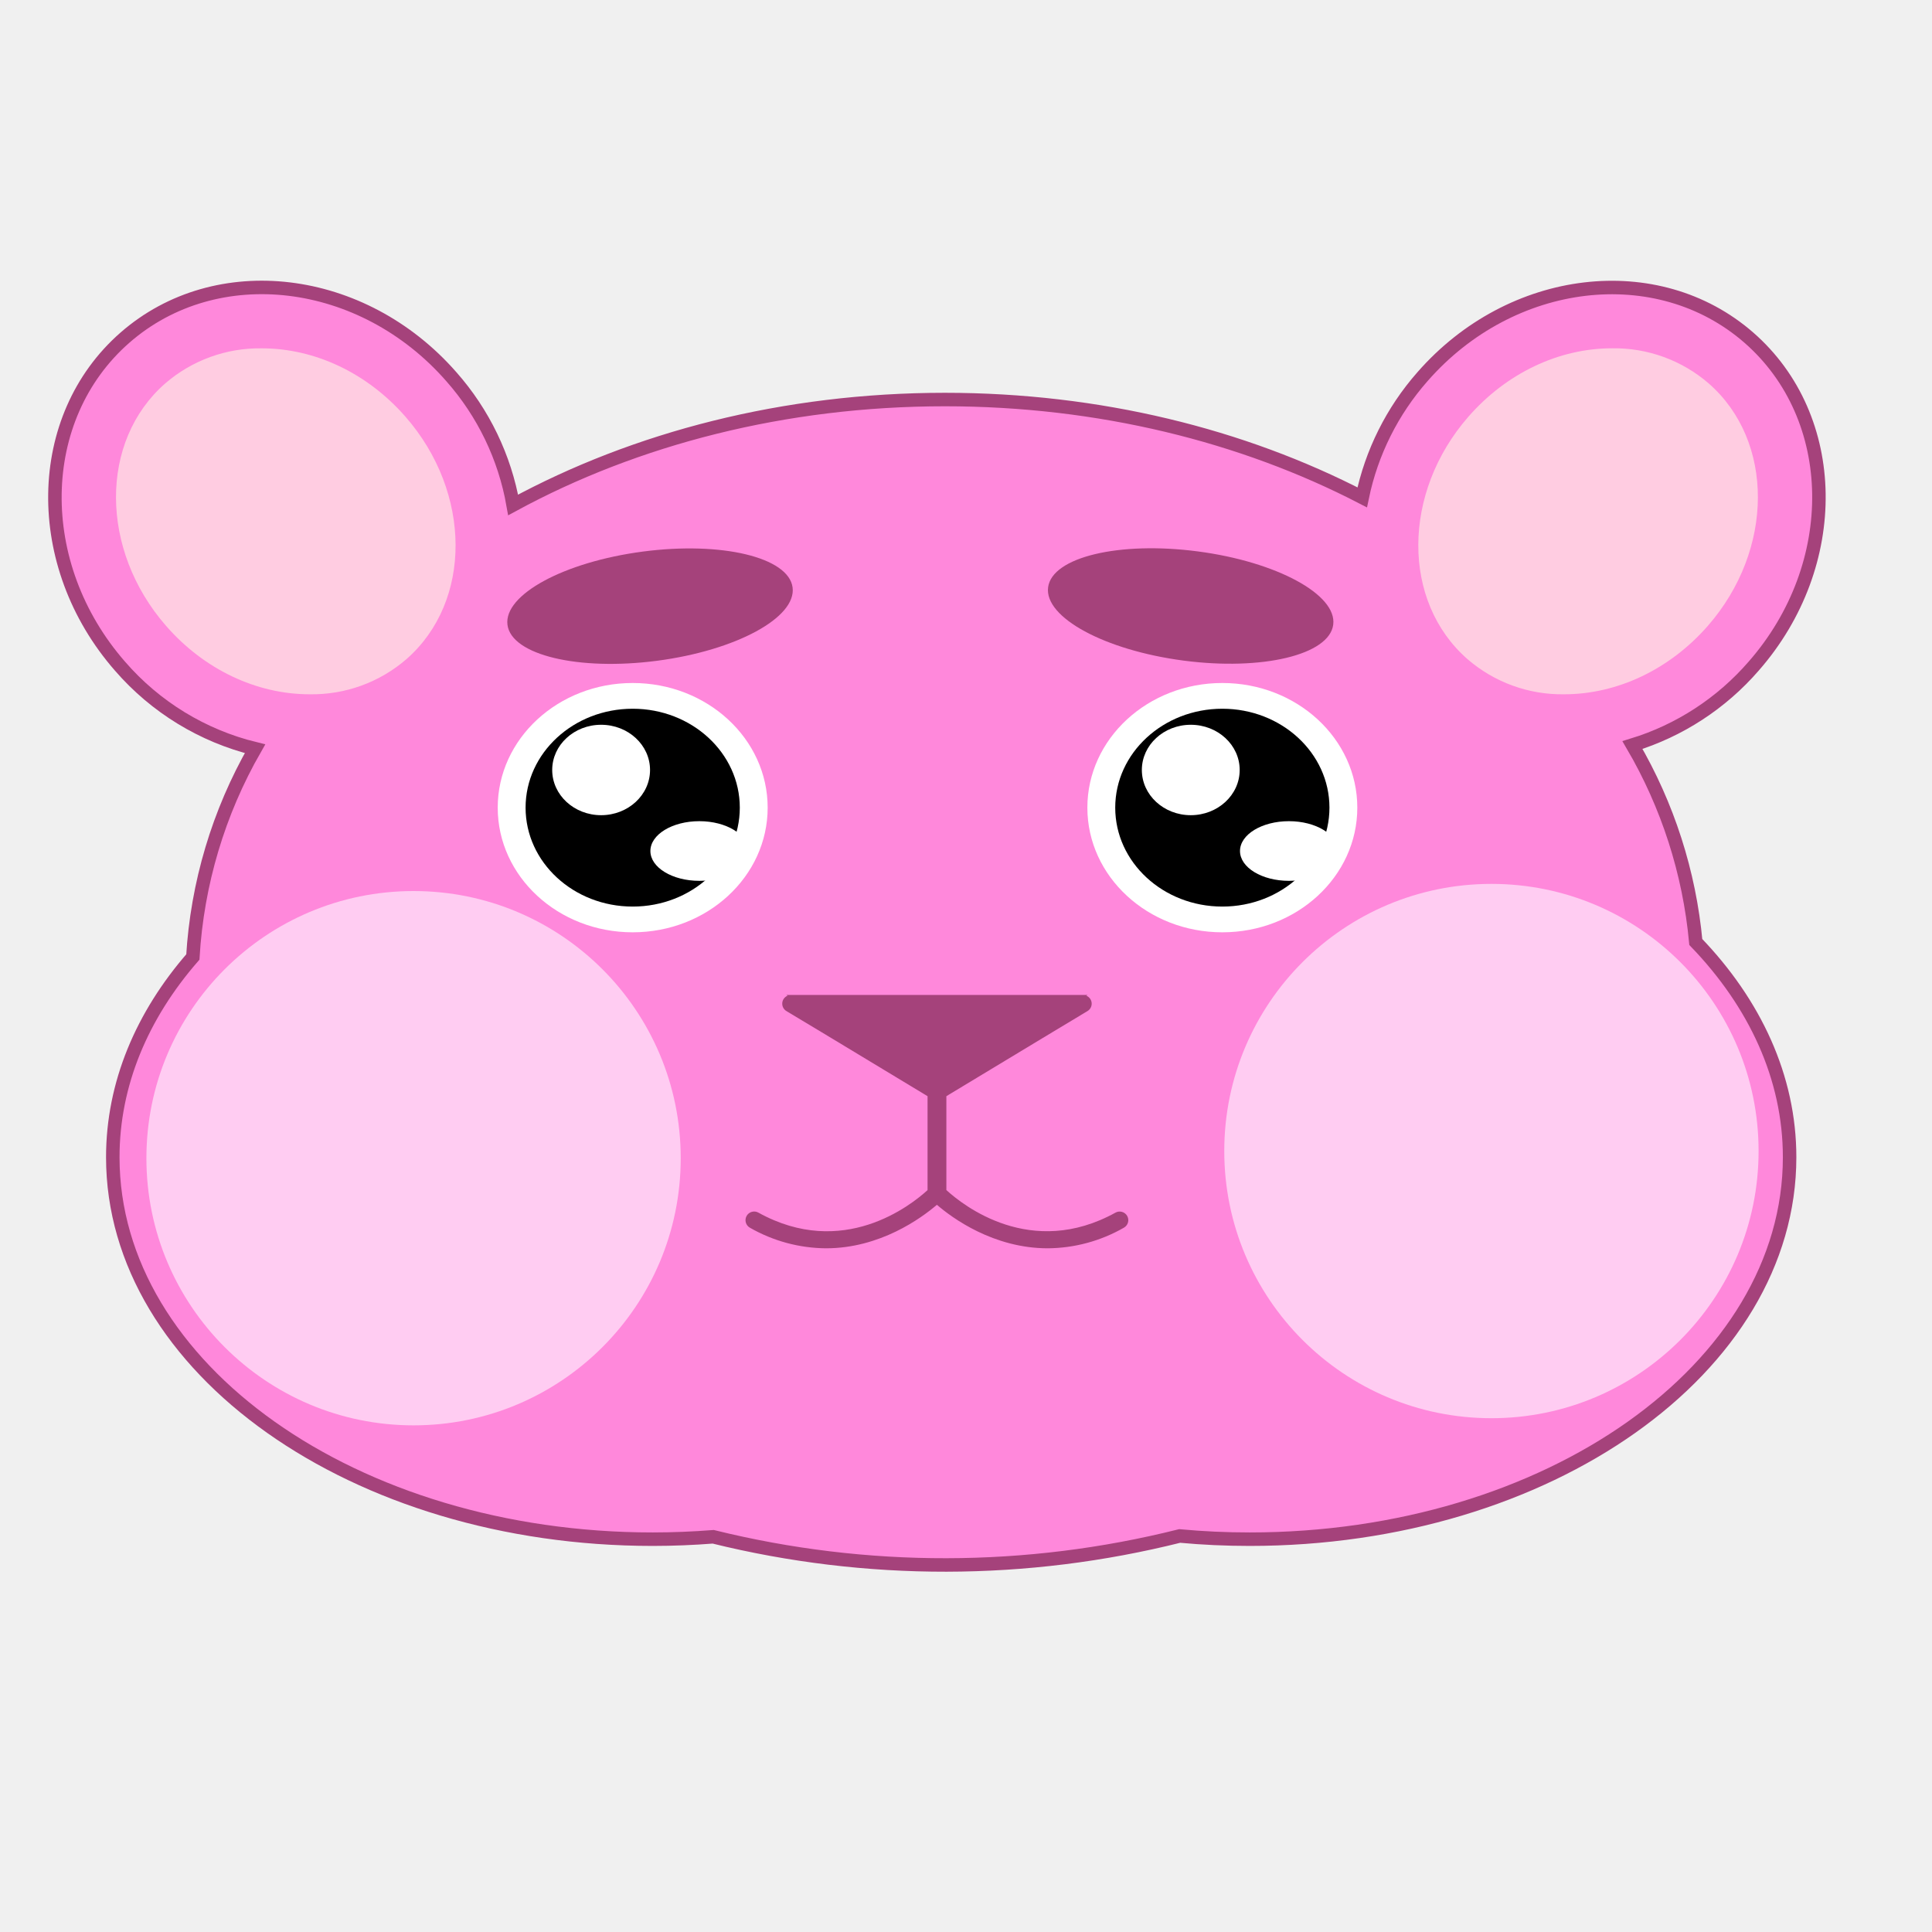
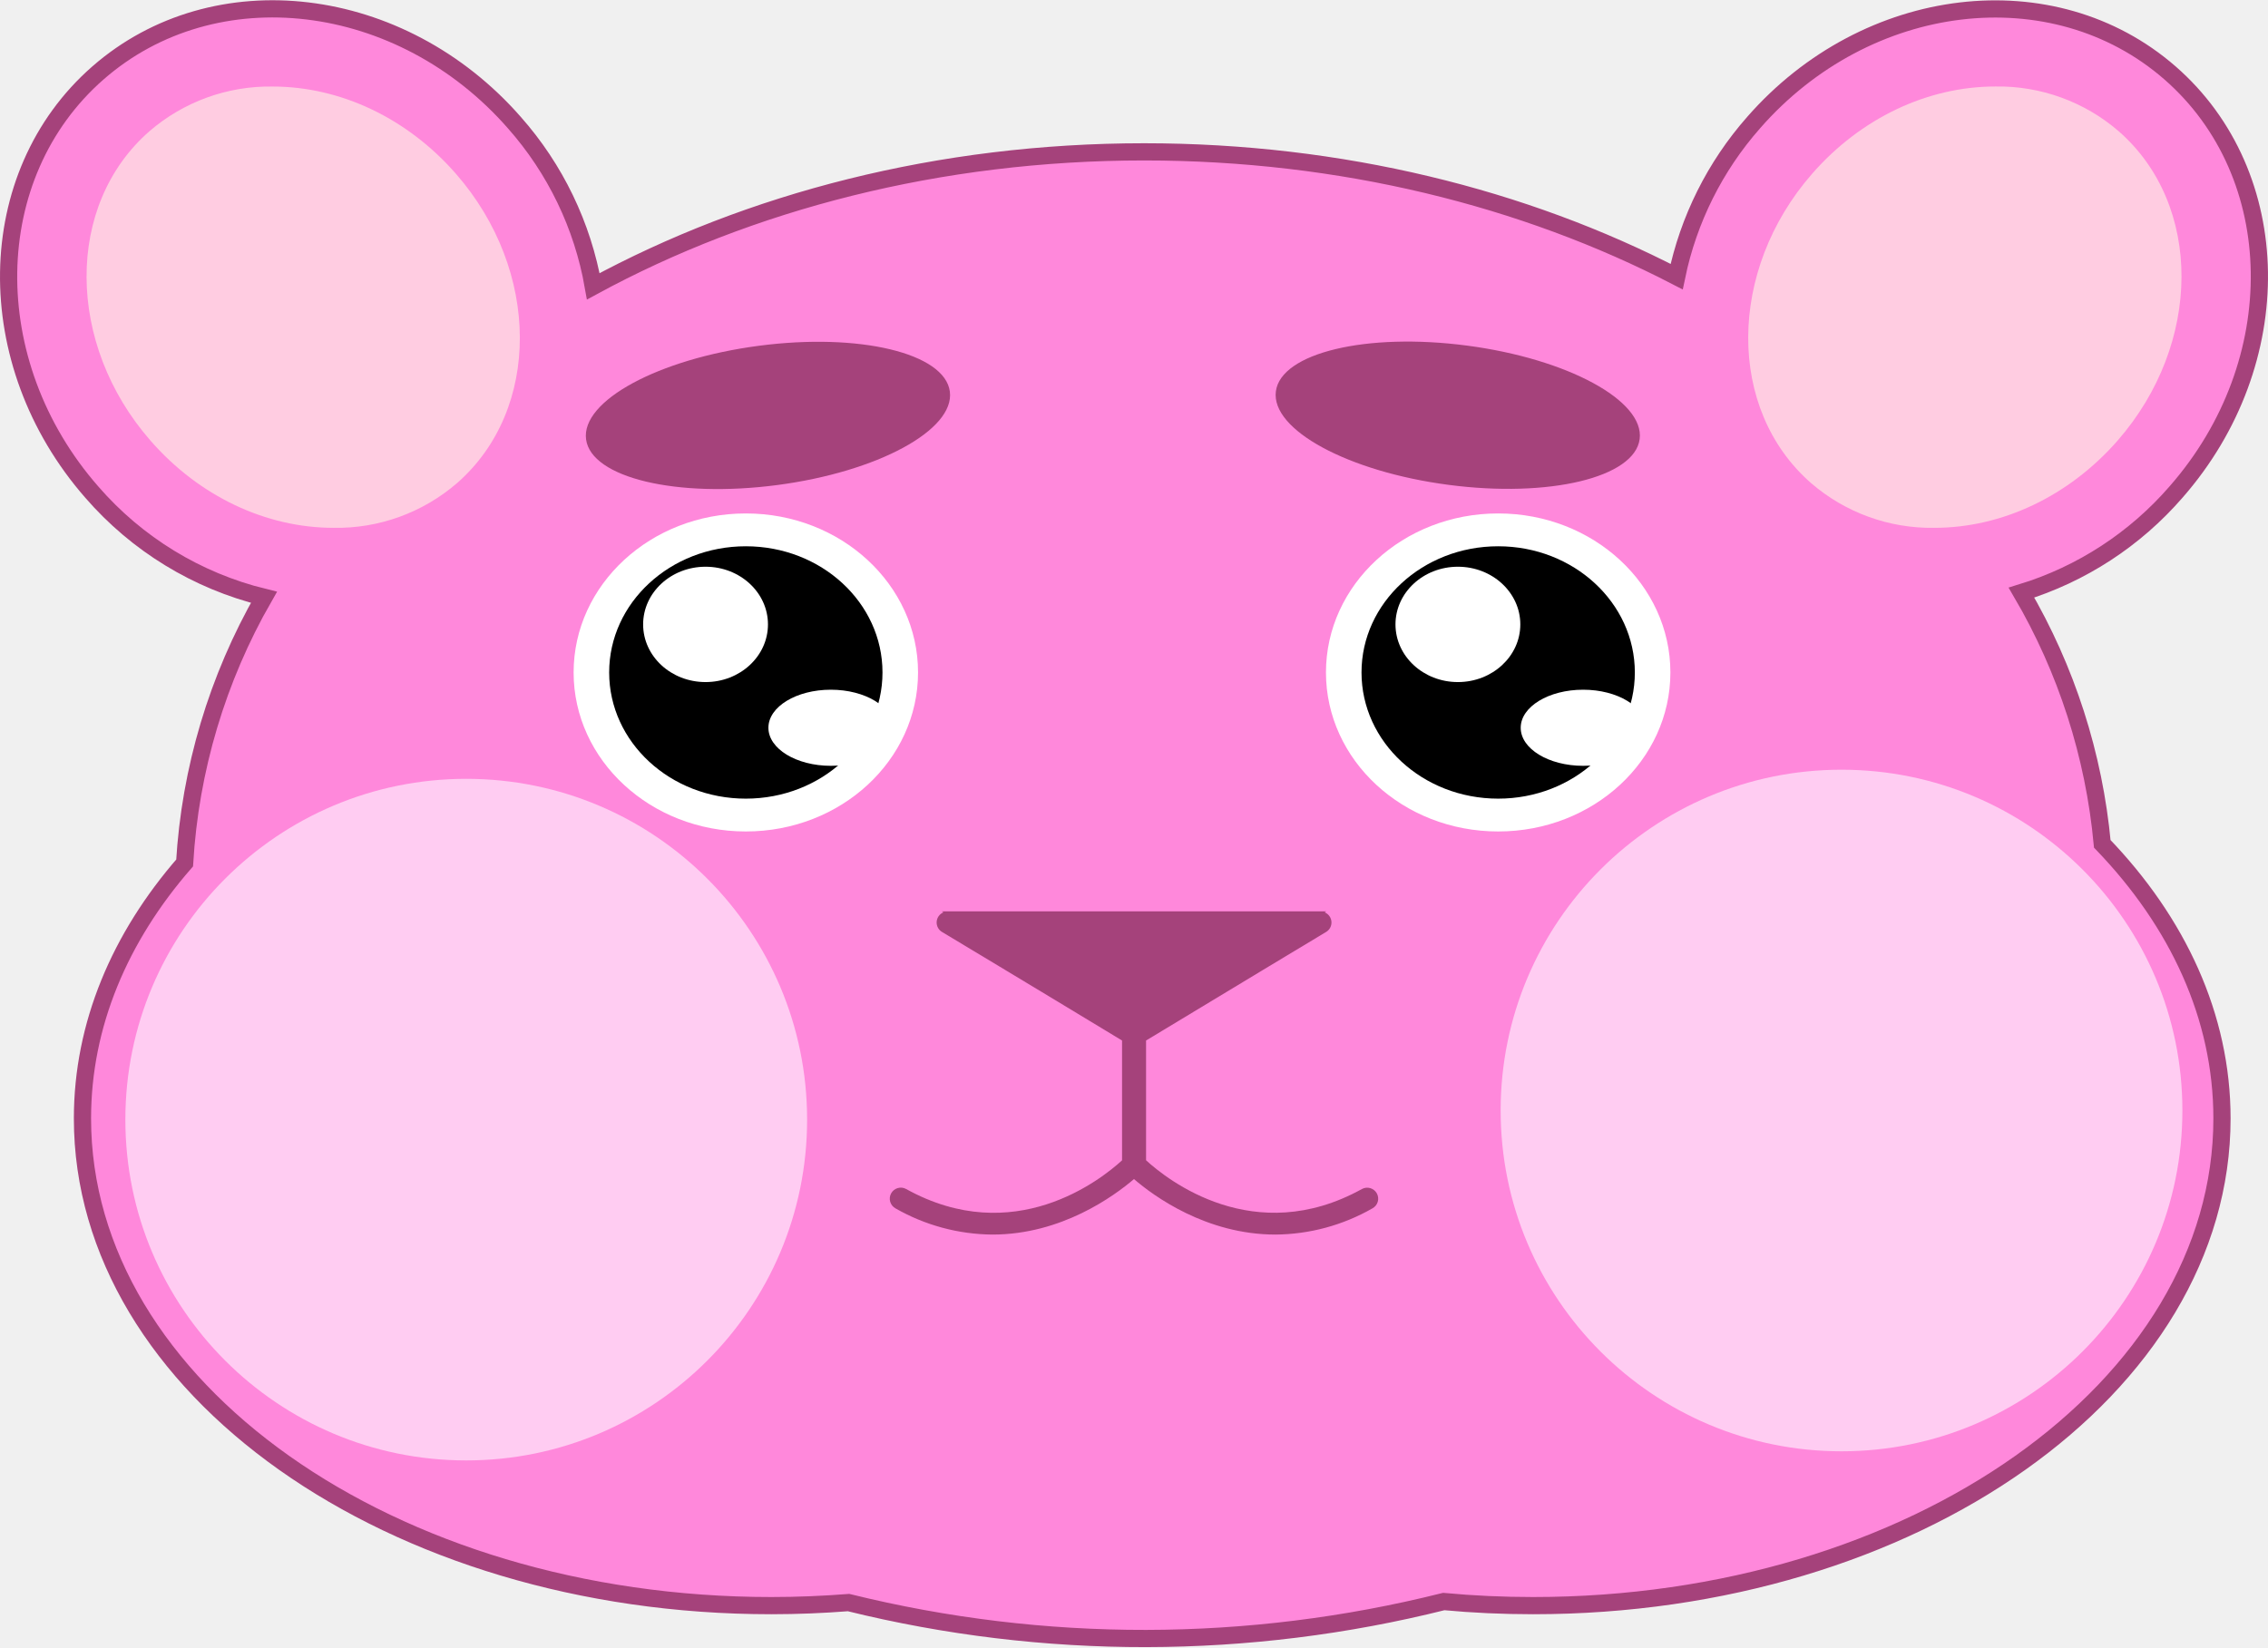
- <svg xmlns="http://www.w3.org/2000/svg" viewBox="0 0 500 500">
-   <defs>
-     <style>
-       .cls-1 {
-         fill: #ff88db;
-         stroke: #a5427b;
-         stroke-miterlimit: 10;
-         stroke-width: 3.49px;
-       }
- 
-       .cls-2 {
-         fill: #ffccf2;
-       }
- 
-       .cls-3 {
-         fill: #ffcce1;
-       }
- 
-       .cls-4 {
-         fill: #fff;
-       }
- 
-       .cls-5 {
-         fill: #a5427b;
-       }
-     </style>
-   </defs>
-   <g id="Hamster_Good" data-name="Hamster Good">
-     <path class="cls-1" d="M422.48,192.82a67.79,67.79,0,0,0,31.38-20.44c23-26.27,22.41-64.35-1.26-85s-61.49-16.18-84.46,10.1a68.16,68.16,0,0,0-15.6,31.24c-30.91-16-68.07-25.32-108-25.32-41.58,0-80.1,10.1-111.74,27.28a67.81,67.81,0,0,0-16-33.2c-23-26.28-60.79-30.8-84.46-10.1s-24.24,58.78-1.26,85.05A67.47,67.47,0,0,0,66,193.77a122.85,122.85,0,0,0-16.09,53.9c-13.13,15.07-20.72,32.81-20.72,51.82,0,54.59,62.56,98.85,139.73,98.85,5.29,0,10.51-.22,15.66-.62a250,250,0,0,0,120.72-.21q8.89.83,18.12.83c77.17,0,139.73-44.26,139.73-98.85,0-20.66-9-39.84-24.28-55.7A123.39,123.39,0,0,0,422.48,192.82Z" />
-     <circle class="cls-2" cx="107.03" cy="299.74" r="69.14" />
-     <circle class="cls-2" cx="385.98" cy="297.89" r="69.14" />
-     <path class="cls-3" d="M80.14,179.68C66.35,179.68,52.8,173.23,43,162c-17.21-19.68-17.32-47.84-.24-62.77a37.33,37.33,0,0,1,25-9.08c13.79,0,27.34,6.44,37.17,17.69,17.21,19.68,17.31,47.83.24,62.76A37.31,37.31,0,0,1,80.14,179.68Z" />
-     <path class="cls-3" d="M404.8,179.68c13.78,0,27.33-6.45,37.17-17.69,17.2-19.68,17.31-47.84.23-62.77a37.33,37.33,0,0,0-25-9.08c-13.79,0-27.34,6.44-37.17,17.69-17.21,19.68-17.31,47.83-.24,62.76A37.34,37.34,0,0,0,404.8,179.68Z" />
-     <g>
-       <ellipse class="cls-4" cx="163.74" cy="209.02" rx="34.93" ry="32.26" />
-       <ellipse cx="163.74" cy="209.02" rx="27.72" ry="25.6" />
-       <ellipse class="cls-4" cx="155.57" cy="199.27" rx="12.66" ry="11.7" />
-       <ellipse class="cls-4" cx="180.98" cy="220.24" rx="12.66" ry="7.72" />
+ <svg xmlns="http://www.w3.org/2000/svg" width="460.021" height="334.277" viewBox="0 0 460.021 334.277">
+   <g id="Hamster_Good" data-name="Hamster Good" transform="translate(-12.463 -72.593)">
+     <path id="Path_50" data-name="Path 50" d="M422.48,192.82a67.79,67.79,0,0,0,31.38-20.44c23-26.27,22.41-64.35-1.26-85s-61.49-16.18-84.46,10.1a68.16,68.16,0,0,0-15.6,31.24c-30.91-16-68.07-25.32-108-25.32-41.58,0-80.1,10.1-111.74,27.28a67.81,67.81,0,0,0-16-33.2c-23-26.28-60.79-30.8-84.46-10.1S8.1,146.16,31.08,172.43A67.47,67.47,0,0,0,66,193.77a122.85,122.85,0,0,0-16.09,53.9c-13.13,15.07-20.72,32.81-20.72,51.82,0,54.59,62.56,98.85,139.73,98.85,5.29,0,10.51-.22,15.66-.62a250,250,0,0,0,120.72-.21q8.89.83,18.12.83c77.17,0,139.73-44.26,139.73-98.85,0-20.66-9-39.84-24.28-55.7a123.389,123.389,0,0,0-16.39-50.97Z" fill="#ff88db" stroke="#a5427b" stroke-miterlimit="10" stroke-width="3.49" />
+     <circle id="Ellipse_67" data-name="Ellipse 67" cx="69.14" cy="69.14" r="69.14" transform="translate(37.89 230.6)" fill="#ffccf2" />
+     <circle id="Ellipse_68" data-name="Ellipse 68" cx="69.14" cy="69.14" r="69.14" transform="translate(316.84 228.75)" fill="#ffccf2" />
+     <path id="Path_51" data-name="Path 51" d="M80.14,179.68C66.35,179.68,52.8,173.23,43,162c-17.21-19.68-17.32-47.84-.24-62.77a37.33,37.33,0,0,1,25-9.08c13.79,0,27.34,6.44,37.17,17.69,17.21,19.68,17.31,47.83.24,62.76a37.31,37.31,0,0,1-25.03,9.08Z" fill="#ffcce1" />
+     <path id="Path_52" data-name="Path 52" d="M404.8,179.68c13.78,0,27.33-6.45,37.17-17.69,17.2-19.68,17.31-47.84.23-62.77a37.33,37.33,0,0,0-25-9.08c-13.79,0-27.34,6.44-37.17,17.69-17.21,19.68-17.31,47.83-.24,62.76A37.34,37.34,0,0,0,404.8,179.68Z" fill="#ffcce1" />
+     <g id="Group_30" data-name="Group 30">
+       <ellipse id="Ellipse_69" data-name="Ellipse 69" cx="34.93" cy="32.26" rx="34.93" ry="32.26" transform="translate(128.81 176.76)" fill="#fff" />
+       <ellipse id="Ellipse_70" data-name="Ellipse 70" cx="27.72" cy="25.6" rx="27.72" ry="25.6" transform="translate(136.02 183.42)" />
+       <ellipse id="Ellipse_71" data-name="Ellipse 71" cx="12.66" cy="11.7" rx="12.66" ry="11.7" transform="translate(142.91 187.57)" fill="#fff" />
+       <ellipse id="Ellipse_72" data-name="Ellipse 72" cx="12.66" cy="7.72" rx="12.66" ry="7.72" transform="translate(168.32 212.52)" fill="#fff" />
    </g>
-     <g>
-       <ellipse class="cls-4" cx="316.34" cy="209.02" rx="34.93" ry="32.26" />
-       <ellipse cx="316.34" cy="209.02" rx="27.72" ry="25.6" />
-       <ellipse class="cls-4" cx="308.17" cy="199.27" rx="12.66" ry="11.7" />
-       <ellipse class="cls-4" cx="333.57" cy="220.24" rx="12.66" ry="7.72" />
+     <g id="Group_31" data-name="Group 31">
+       <ellipse id="Ellipse_73" data-name="Ellipse 73" cx="34.93" cy="32.26" rx="34.93" ry="32.26" transform="translate(281.41 176.76)" fill="#fff" />
+       <ellipse id="Ellipse_74" data-name="Ellipse 74" cx="27.72" cy="25.6" rx="27.72" ry="25.6" transform="translate(288.62 183.42)" />
+       <ellipse id="Ellipse_75" data-name="Ellipse 75" cx="12.66" cy="11.7" rx="12.66" ry="11.7" transform="translate(295.51 187.57)" fill="#fff" />
+       <ellipse id="Ellipse_76" data-name="Ellipse 76" cx="12.66" cy="7.72" rx="12.66" ry="7.72" transform="translate(320.91 212.52)" fill="#fff" />
    </g>
-     <ellipse class="cls-5" cx="168.24" cy="156.86" rx="37.21" ry="14.25" transform="translate(-19 23.25) rotate(-7.48)" />
-     <ellipse class="cls-5" cx="308.17" cy="156.86" rx="14.25" ry="37.21" transform="translate(112.5 441.96) rotate(-82.52)" />
-     <path class="cls-5" d="M291.72,314.69a2.24,2.24,0,0,0-3-.88c-21.88,12.11-39.52-1.9-43.8-5.82v-24.3c17.38-10.52,36.48-22,36.48-22a2.23,2.23,0,0,0-.25-4l.32-.2H203.5l.32.2a2.23,2.23,0,0,0-.25,4s19.1,11.46,36.48,22V308c-4.28,3.92-21.92,17.93-43.79,5.82a2.24,2.24,0,1,0-2.17,3.92,40.2,40.2,0,0,0,19.67,5.32c14,0,24.66-7.8,28.71-11.26,4,3.46,14.69,11.26,28.7,11.26a40.2,40.2,0,0,0,19.67-5.32A2.23,2.23,0,0,0,291.72,314.69Z" />
+     <ellipse id="Ellipse_77" data-name="Ellipse 77" cx="37.21" cy="14.25" rx="37.21" ry="14.25" transform="translate(129.48 147.589) rotate(-7.48)" fill="#a5427b" />
+     <ellipse id="Ellipse_78" data-name="Ellipse 78" cx="14.25" cy="37.21" rx="14.25" ry="37.21" transform="translate(269.394 166.117) rotate(-82.52)" fill="#a5427b" />
+     <path id="Path_53" data-name="Path 53" d="M291.72,314.69a2.24,2.24,0,0,0-3-.88c-21.88,12.11-39.52-1.9-43.8-5.82v-24.3c17.38-10.52,36.48-22,36.48-22a2.23,2.23,0,0,0-.25-4l.32-.2H203.5l.32.2a2.23,2.23,0,0,0-.25,4s19.1,11.46,36.48,22V308c-4.28,3.92-21.92,17.93-43.79,5.82a2.24,2.24,0,1,0-2.17,3.92,40.2,40.2,0,0,0,19.67,5.32c14,0,24.66-7.8,28.71-11.26,4,3.46,14.69,11.26,28.7,11.26a40.2,40.2,0,0,0,19.67-5.32,2.23,2.23,0,0,0,.88-3.05Z" fill="#a5427b" />
  </g>
</svg>
